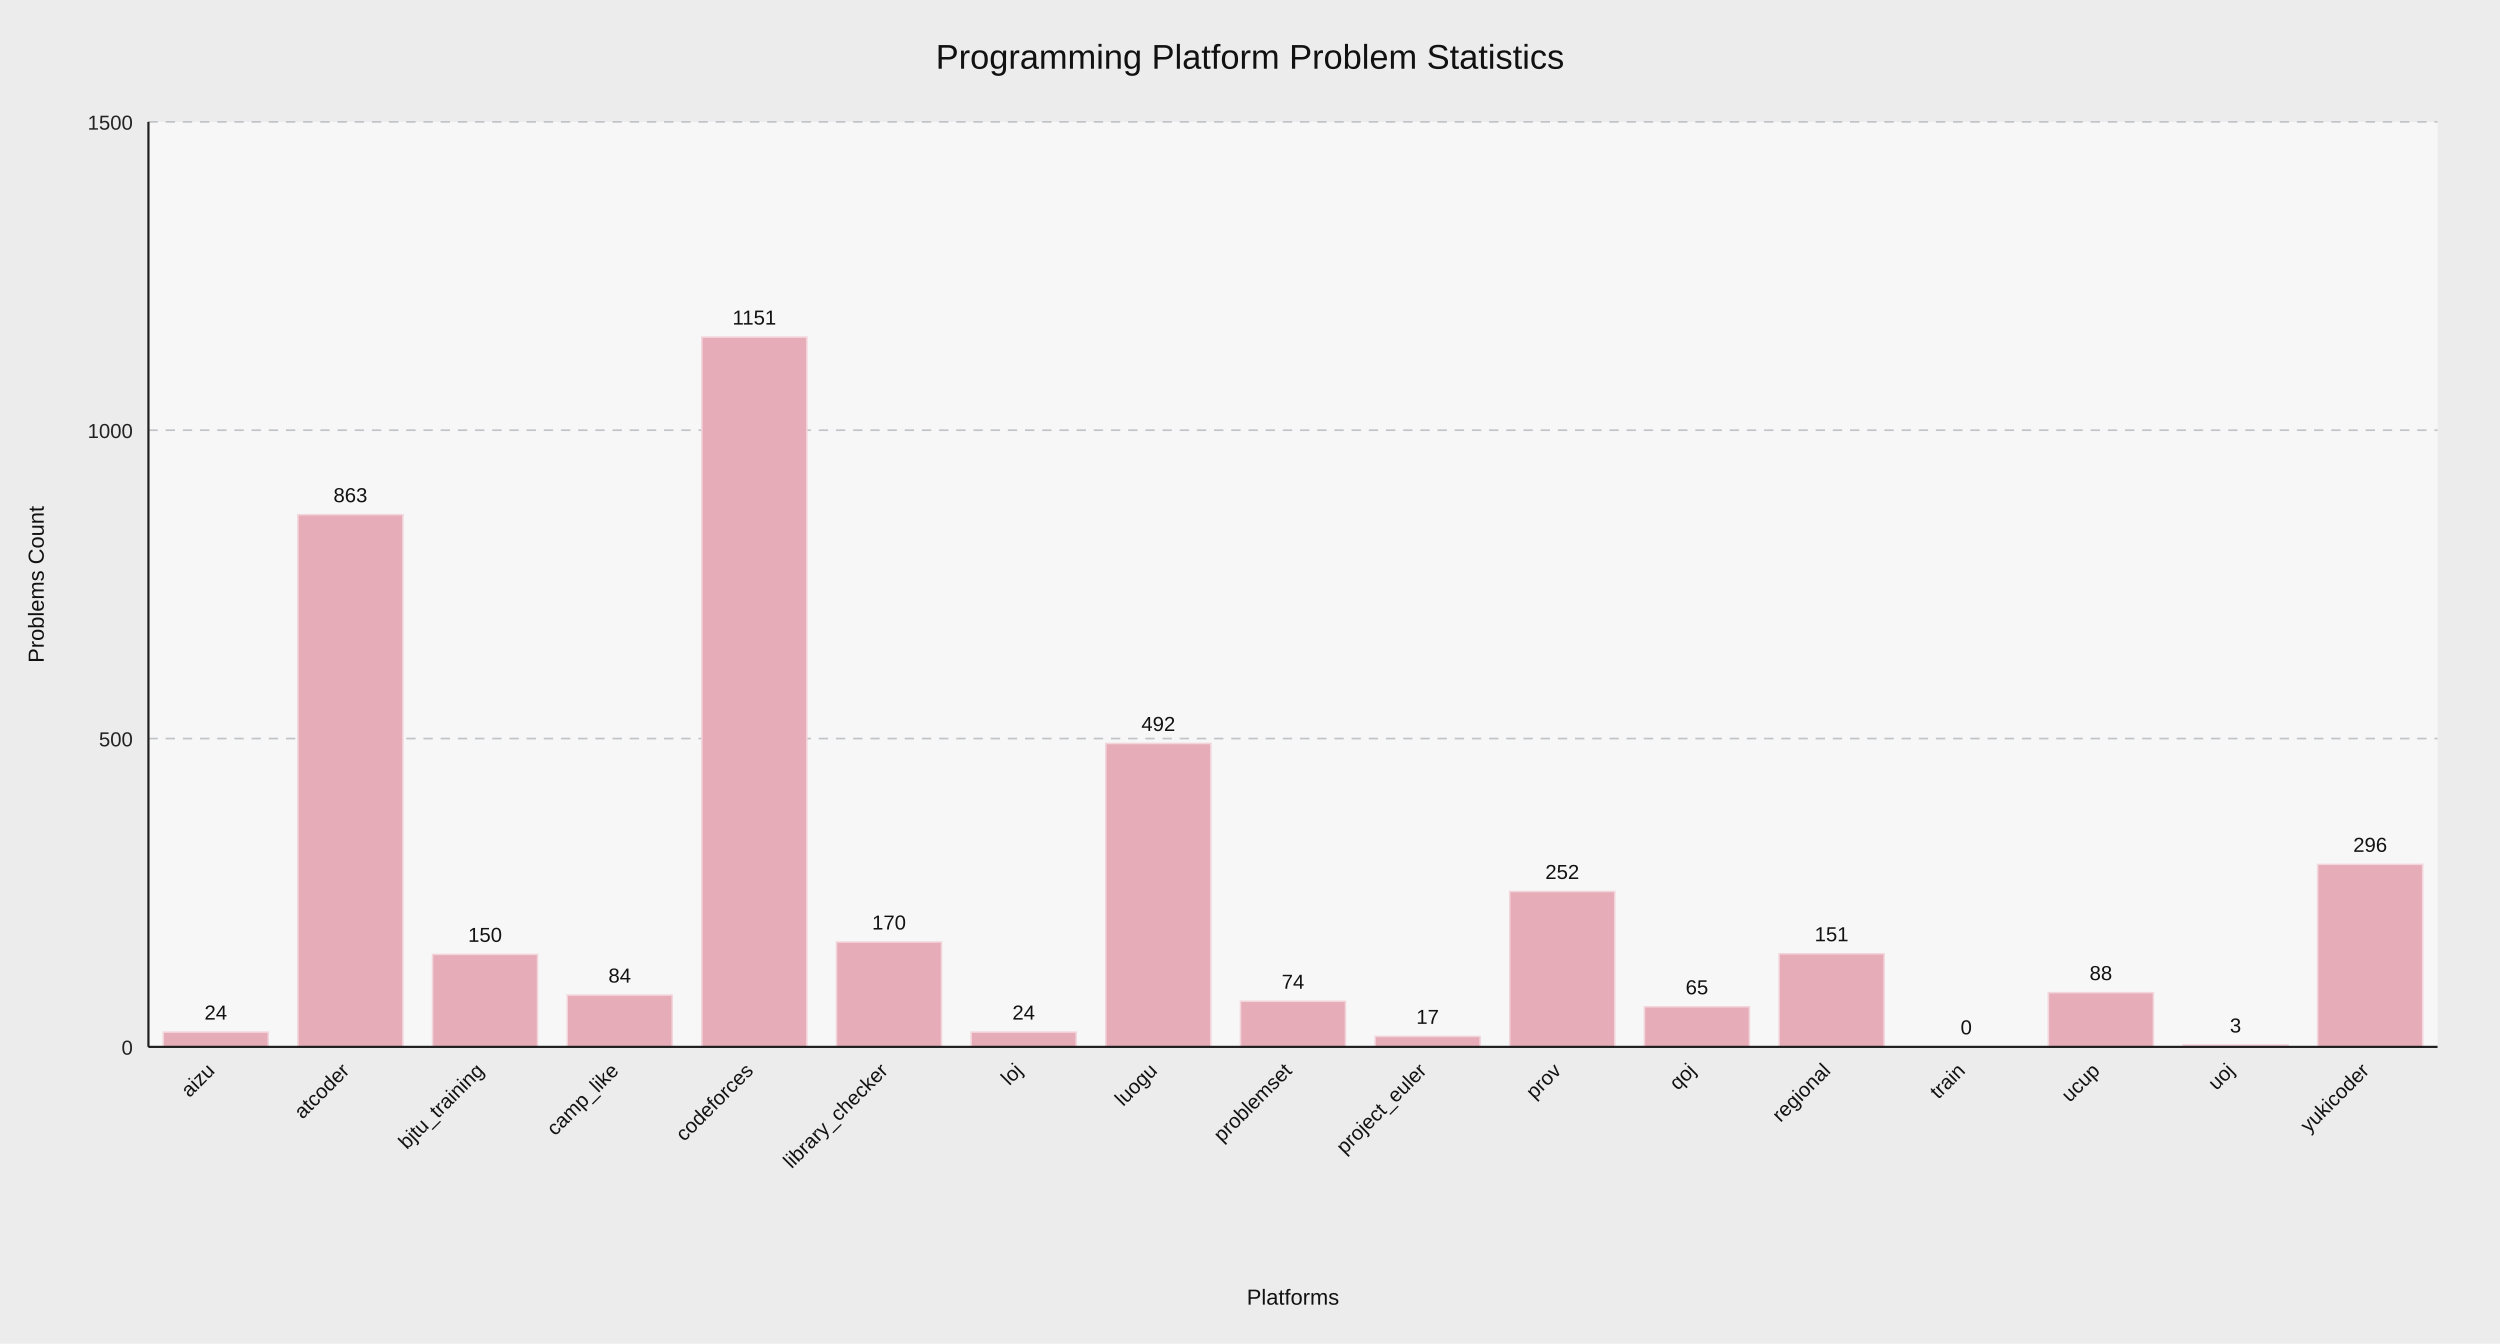
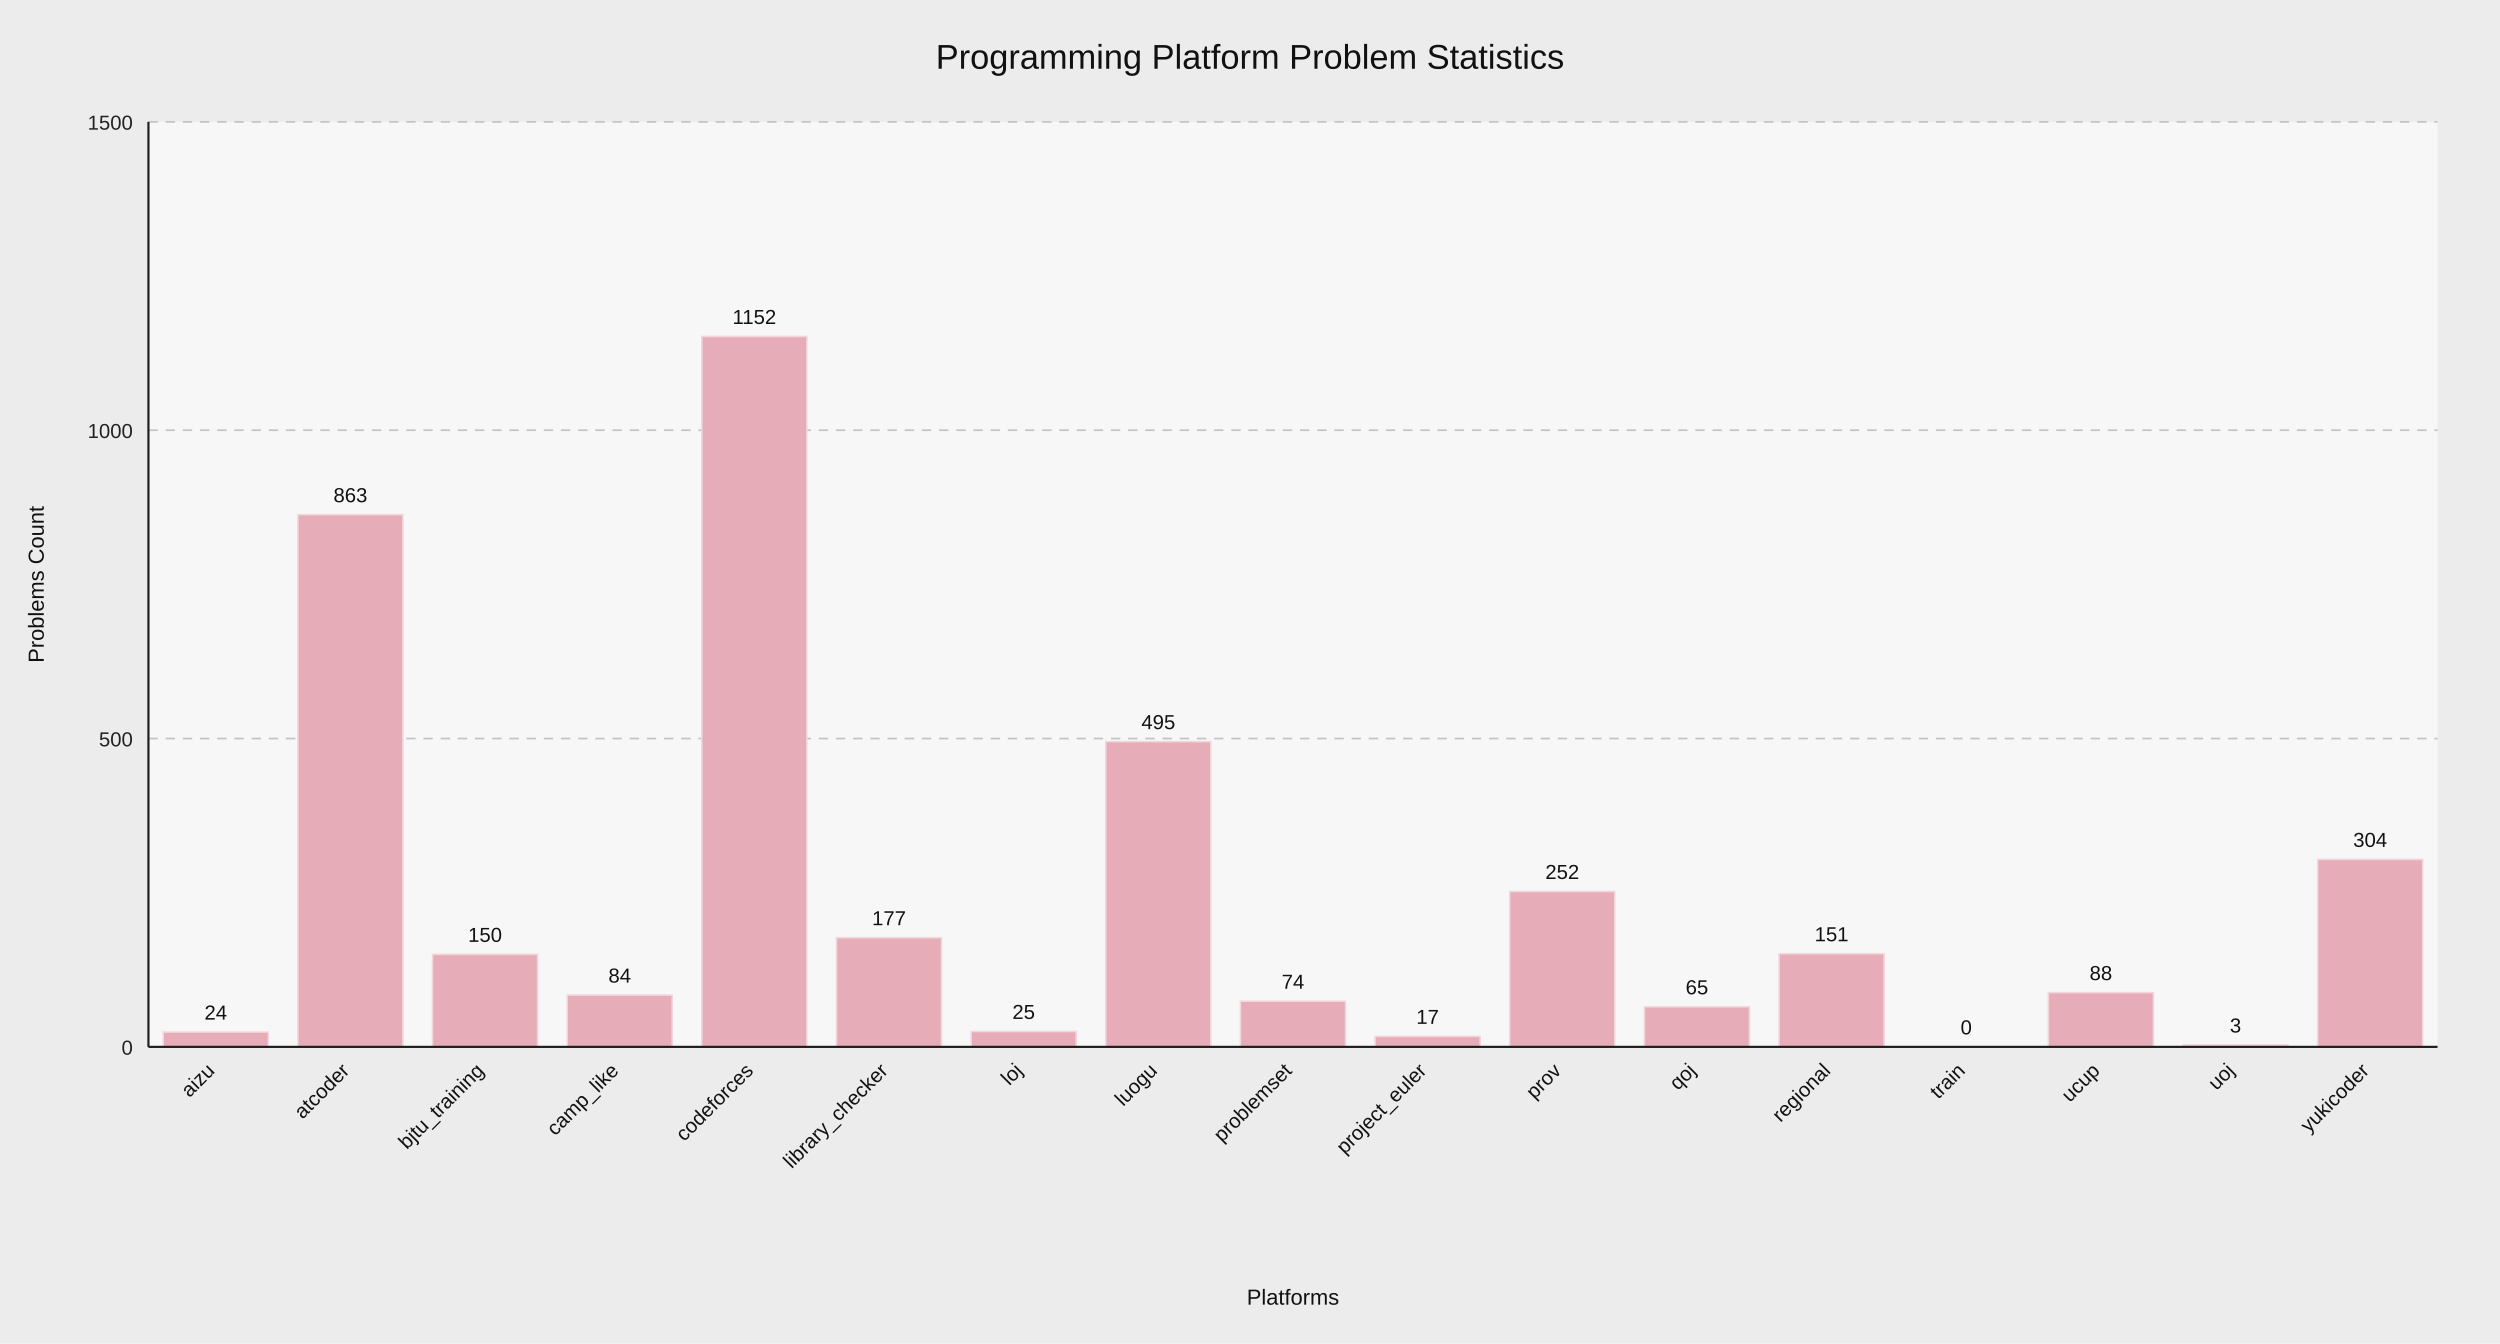
<svg xmlns="http://www.w3.org/2000/svg" width="1600" height="860" viewBox="0 0 1600 860">
  <rect x="0" y="0" width="1600" height="860" fill="#ececec" />
  <rect x="95" y="78" width="1465" height="592" fill="#f7f7f7" />
  <text x="800" y="44" text-anchor="middle" font-size="22" font-family="Segoe UI, Arial, sans-serif" fill="#111">Programming Platform Problem Statistics</text>
  <line x1="95" y1="670" x2="1560" y2="670" stroke="#c0c4c9" stroke-width="1.1" stroke-dasharray="6,5" />
  <text x="85" y="675" text-anchor="end" font-size="13" font-family="Segoe UI, Arial, sans-serif" fill="#222">0</text>
  <line x1="95" y1="472.667" x2="1560" y2="472.667" stroke="#c0c4c9" stroke-width="1.1" stroke-dasharray="6,5" />
  <text x="85" y="477.667" text-anchor="end" font-size="13" font-family="Segoe UI, Arial, sans-serif" fill="#222">500</text>
  <line x1="95" y1="275.333" x2="1560" y2="275.333" stroke="#c0c4c9" stroke-width="1.1" stroke-dasharray="6,5" />
  <text x="85" y="280.333" text-anchor="end" font-size="13" font-family="Segoe UI, Arial, sans-serif" fill="#222">1000</text>
  <line x1="95" y1="78" x2="1560" y2="78" stroke="#c0c4c9" stroke-width="1.1" stroke-dasharray="6,5" />
  <text x="85" y="83" text-anchor="end" font-size="13" font-family="Segoe UI, Arial, sans-serif" fill="#222">1500</text>
  <rect x="104.479" y="660.528" width="67.218" height="9.472" fill="#e6adb8" stroke="#f3d5dc" stroke-width="1" />
  <text x="138.088" y="652.528" text-anchor="middle" font-size="13" font-family="Segoe UI, Arial, sans-serif" fill="#121212">24</text>
  <g transform="translate(138.088,686) rotate(-45)">
    <text text-anchor="end" font-size="13" font-family="Segoe UI, Arial, sans-serif" fill="#121212">aizu</text>
  </g>
  <rect x="190.656" y="329.403" width="67.218" height="340.597" fill="#e6adb8" stroke="#f3d5dc" stroke-width="1" />
  <text x="224.265" y="321.403" text-anchor="middle" font-size="13" font-family="Segoe UI, Arial, sans-serif" fill="#121212">863</text>
  <g transform="translate(224.265,686) rotate(-45)">
    <text text-anchor="end" font-size="13" font-family="Segoe UI, Arial, sans-serif" fill="#121212">atcoder</text>
  </g>
  <rect x="276.832" y="610.8" width="67.218" height="59.2" fill="#e6adb8" stroke="#f3d5dc" stroke-width="1" />
  <text x="310.441" y="602.8" text-anchor="middle" font-size="13" font-family="Segoe UI, Arial, sans-serif" fill="#121212">150</text>
  <g transform="translate(310.441,686) rotate(-45)">
    <text text-anchor="end" font-size="13" font-family="Segoe UI, Arial, sans-serif" fill="#121212">bjtu_training</text>
  </g>
  <rect x="363.009" y="636.848" width="67.218" height="33.152" fill="#e6adb8" stroke="#f3d5dc" stroke-width="1" />
  <text x="396.618" y="628.848" text-anchor="middle" font-size="13" font-family="Segoe UI, Arial, sans-serif" fill="#121212">84</text>
  <g transform="translate(396.618,686) rotate(-45)">
    <text text-anchor="end" font-size="13" font-family="Segoe UI, Arial, sans-serif" fill="#121212">camp_like</text>
  </g>
-   <rect x="449.185" y="215.739" width="67.218" height="454.261" fill="#e6adb8" stroke="#f3d5dc" stroke-width="1" />
-   <text x="482.794" y="207.739" text-anchor="middle" font-size="13" font-family="Segoe UI, Arial, sans-serif" fill="#121212">1151</text>
+   <rect x="449.185" y="215.344" width="67.218" height="454.656" fill="#e6adb8" stroke="#f3d5dc" stroke-width="1" />
+   <text x="482.794" y="207.344" text-anchor="middle" font-size="13" font-family="Segoe UI, Arial, sans-serif" fill="#121212">1152</text>
  <g transform="translate(482.794,686) rotate(-45)">
    <text text-anchor="end" font-size="13" font-family="Segoe UI, Arial, sans-serif" fill="#121212">codeforces</text>
  </g>
-   <rect x="535.362" y="602.907" width="67.218" height="67.093" fill="#e6adb8" stroke="#f3d5dc" stroke-width="1" />
-   <text x="568.971" y="594.907" text-anchor="middle" font-size="13" font-family="Segoe UI, Arial, sans-serif" fill="#121212">170</text>
+   <rect x="535.362" y="600.144" width="67.218" height="69.856" fill="#e6adb8" stroke="#f3d5dc" stroke-width="1" />
+   <text x="568.971" y="592.144" text-anchor="middle" font-size="13" font-family="Segoe UI, Arial, sans-serif" fill="#121212">177</text>
  <g transform="translate(568.971,686) rotate(-45)">
    <text text-anchor="end" font-size="13" font-family="Segoe UI, Arial, sans-serif" fill="#121212">library_checker</text>
  </g>
-   <rect x="621.538" y="660.528" width="67.218" height="9.472" fill="#e6adb8" stroke="#f3d5dc" stroke-width="1" />
-   <text x="655.147" y="652.528" text-anchor="middle" font-size="13" font-family="Segoe UI, Arial, sans-serif" fill="#121212">24</text>
+   <rect x="621.538" y="660.133" width="67.218" height="9.867" fill="#e6adb8" stroke="#f3d5dc" stroke-width="1" />
+   <text x="655.147" y="652.133" text-anchor="middle" font-size="13" font-family="Segoe UI, Arial, sans-serif" fill="#121212">25</text>
  <g transform="translate(655.147,686) rotate(-45)">
    <text text-anchor="end" font-size="13" font-family="Segoe UI, Arial, sans-serif" fill="#121212">loj</text>
  </g>
-   <rect x="707.715" y="475.824" width="67.218" height="194.176" fill="#e6adb8" stroke="#f3d5dc" stroke-width="1" />
-   <text x="741.324" y="467.824" text-anchor="middle" font-size="13" font-family="Segoe UI, Arial, sans-serif" fill="#121212">492</text>
+   <rect x="707.715" y="474.64" width="67.218" height="195.36" fill="#e6adb8" stroke="#f3d5dc" stroke-width="1" />
+   <text x="741.324" y="466.64" text-anchor="middle" font-size="13" font-family="Segoe UI, Arial, sans-serif" fill="#121212">495</text>
  <g transform="translate(741.324,686) rotate(-45)">
    <text text-anchor="end" font-size="13" font-family="Segoe UI, Arial, sans-serif" fill="#121212">luogu</text>
  </g>
  <rect x="793.891" y="640.795" width="67.218" height="29.205" fill="#e6adb8" stroke="#f3d5dc" stroke-width="1" />
  <text x="827.5" y="632.795" text-anchor="middle" font-size="13" font-family="Segoe UI, Arial, sans-serif" fill="#121212">74</text>
  <g transform="translate(827.5,686) rotate(-45)">
    <text text-anchor="end" font-size="13" font-family="Segoe UI, Arial, sans-serif" fill="#121212">problemset</text>
  </g>
  <rect x="880.068" y="663.291" width="67.218" height="6.709" fill="#e6adb8" stroke="#f3d5dc" stroke-width="1" />
  <text x="913.676" y="655.291" text-anchor="middle" font-size="13" font-family="Segoe UI, Arial, sans-serif" fill="#121212">17</text>
  <g transform="translate(913.676,686) rotate(-45)">
    <text text-anchor="end" font-size="13" font-family="Segoe UI, Arial, sans-serif" fill="#121212">project_euler</text>
  </g>
  <rect x="966.244" y="570.544" width="67.218" height="99.456" fill="#e6adb8" stroke="#f3d5dc" stroke-width="1" />
  <text x="999.853" y="562.544" text-anchor="middle" font-size="13" font-family="Segoe UI, Arial, sans-serif" fill="#121212">252</text>
  <g transform="translate(999.853,686) rotate(-45)">
    <text text-anchor="end" font-size="13" font-family="Segoe UI, Arial, sans-serif" fill="#121212">prov</text>
  </g>
  <rect x="1052.42" y="644.347" width="67.218" height="25.653" fill="#e6adb8" stroke="#f3d5dc" stroke-width="1" />
  <text x="1086.03" y="636.347" text-anchor="middle" font-size="13" font-family="Segoe UI, Arial, sans-serif" fill="#121212">65</text>
  <g transform="translate(1086.03,686) rotate(-45)">
    <text text-anchor="end" font-size="13" font-family="Segoe UI, Arial, sans-serif" fill="#121212">qoj</text>
  </g>
  <rect x="1138.6" y="610.405" width="67.218" height="59.595" fill="#e6adb8" stroke="#f3d5dc" stroke-width="1" />
  <text x="1172.21" y="602.405" text-anchor="middle" font-size="13" font-family="Segoe UI, Arial, sans-serif" fill="#121212">151</text>
  <g transform="translate(1172.21,686) rotate(-45)">
    <text text-anchor="end" font-size="13" font-family="Segoe UI, Arial, sans-serif" fill="#121212">regional</text>
  </g>
  <rect x="1224.77" y="670" width="67.218" height="0" fill="#e6adb8" stroke="#f3d5dc" stroke-width="1" />
  <text x="1258.38" y="662" text-anchor="middle" font-size="13" font-family="Segoe UI, Arial, sans-serif" fill="#121212">0</text>
  <g transform="translate(1258.38,686) rotate(-45)">
    <text text-anchor="end" font-size="13" font-family="Segoe UI, Arial, sans-serif" fill="#121212">train</text>
  </g>
  <rect x="1310.95" y="635.269" width="67.218" height="34.731" fill="#e6adb8" stroke="#f3d5dc" stroke-width="1" />
  <text x="1344.56" y="627.269" text-anchor="middle" font-size="13" font-family="Segoe UI, Arial, sans-serif" fill="#121212">88</text>
  <g transform="translate(1344.56,686) rotate(-45)">
    <text text-anchor="end" font-size="13" font-family="Segoe UI, Arial, sans-serif" fill="#121212">ucup</text>
  </g>
  <rect x="1397.13" y="668.816" width="67.218" height="1.184" fill="#e6adb8" stroke="#f3d5dc" stroke-width="1" />
  <text x="1430.74" y="660.816" text-anchor="middle" font-size="13" font-family="Segoe UI, Arial, sans-serif" fill="#121212">3</text>
  <g transform="translate(1430.74,686) rotate(-45)">
    <text text-anchor="end" font-size="13" font-family="Segoe UI, Arial, sans-serif" fill="#121212">uoj</text>
  </g>
-   <rect x="1483.3" y="553.179" width="67.218" height="116.821" fill="#e6adb8" stroke="#f3d5dc" stroke-width="1" />
-   <text x="1516.91" y="545.179" text-anchor="middle" font-size="13" font-family="Segoe UI, Arial, sans-serif" fill="#121212">296</text>
+   <rect x="1483.3" y="550.021" width="67.218" height="119.979" fill="#e6adb8" stroke="#f3d5dc" stroke-width="1" />
+   <text x="1516.91" y="542.021" text-anchor="middle" font-size="13" font-family="Segoe UI, Arial, sans-serif" fill="#121212">304</text>
  <g transform="translate(1516.91,686) rotate(-45)">
    <text text-anchor="end" font-size="13" font-family="Segoe UI, Arial, sans-serif" fill="#121212">yukicoder</text>
  </g>
  <line x1="95" y1="78" x2="95" y2="670" stroke="#1f1f1f" stroke-width="1.4" />
  <line x1="95" y1="670" x2="1560" y2="670" stroke="#1f1f1f" stroke-width="1.4" />
  <text x="827.5" y="835" text-anchor="middle" font-size="14" font-family="Segoe UI, Arial, sans-serif" fill="#111">Platforms</text>
  <g transform="translate(28,374) rotate(-90)">
    <text text-anchor="middle" font-size="14" font-family="Segoe UI, Arial, sans-serif" fill="#111">Problems Count</text>
  </g>
</svg>
